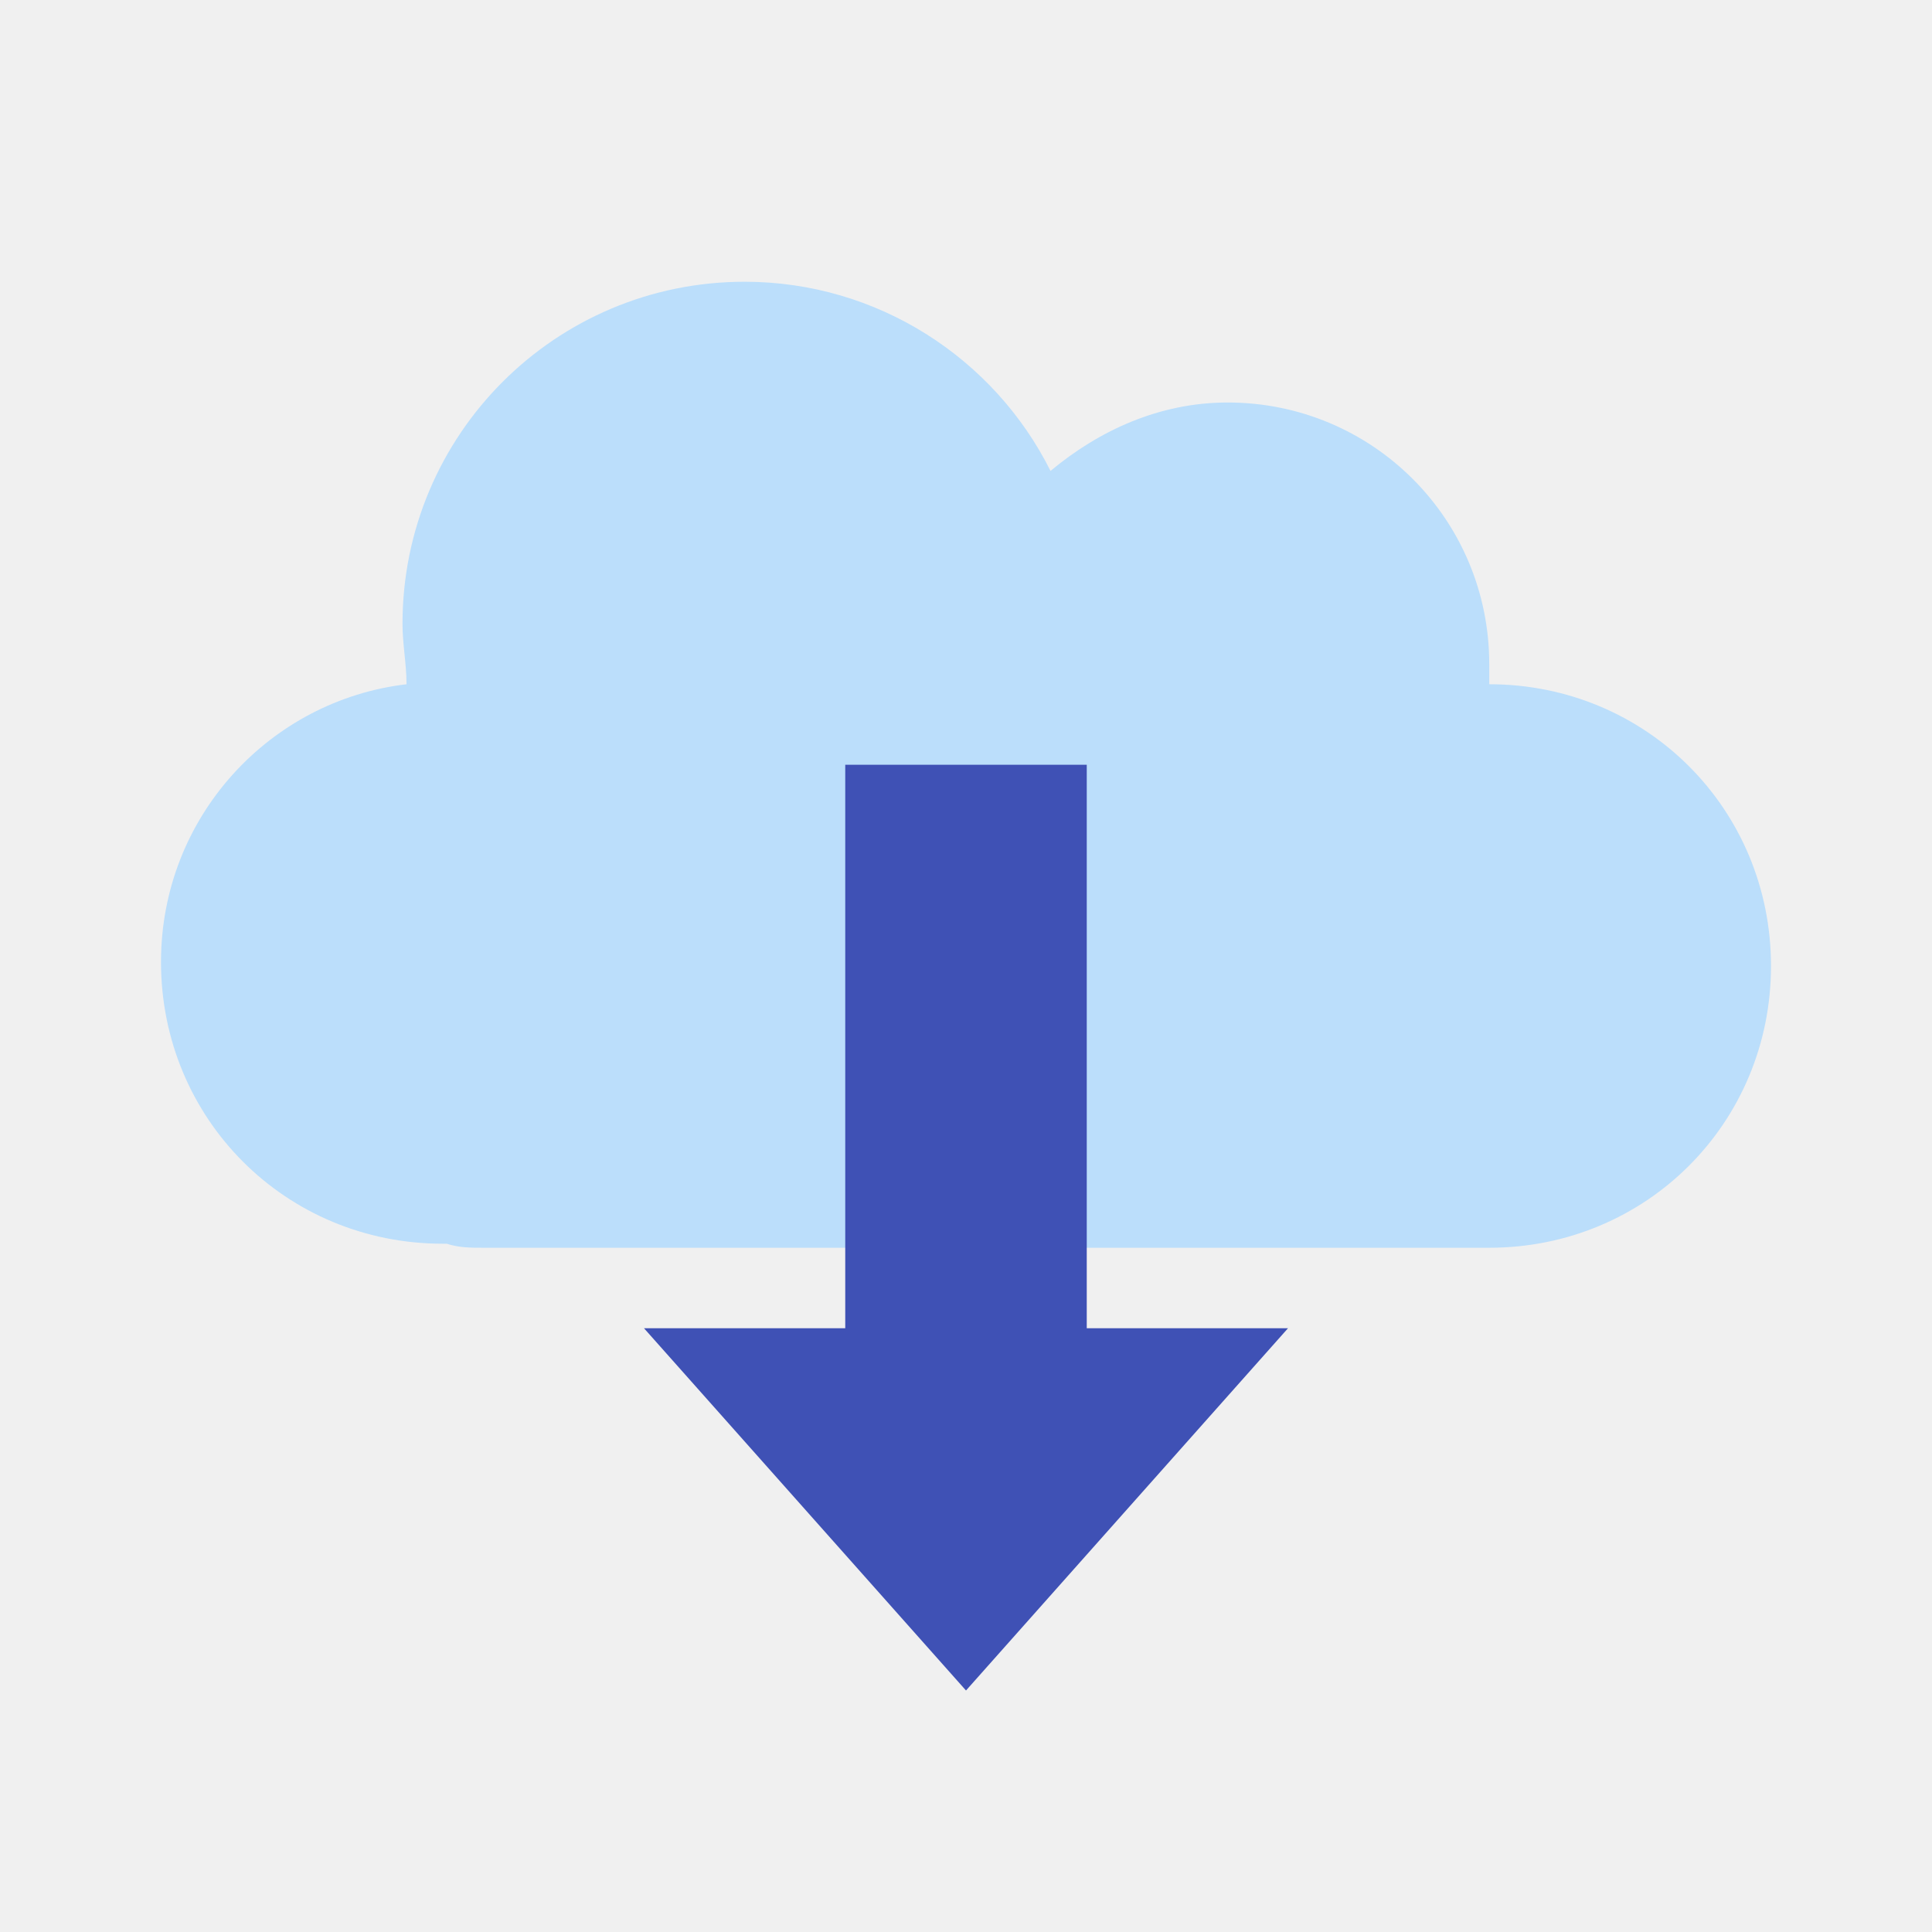
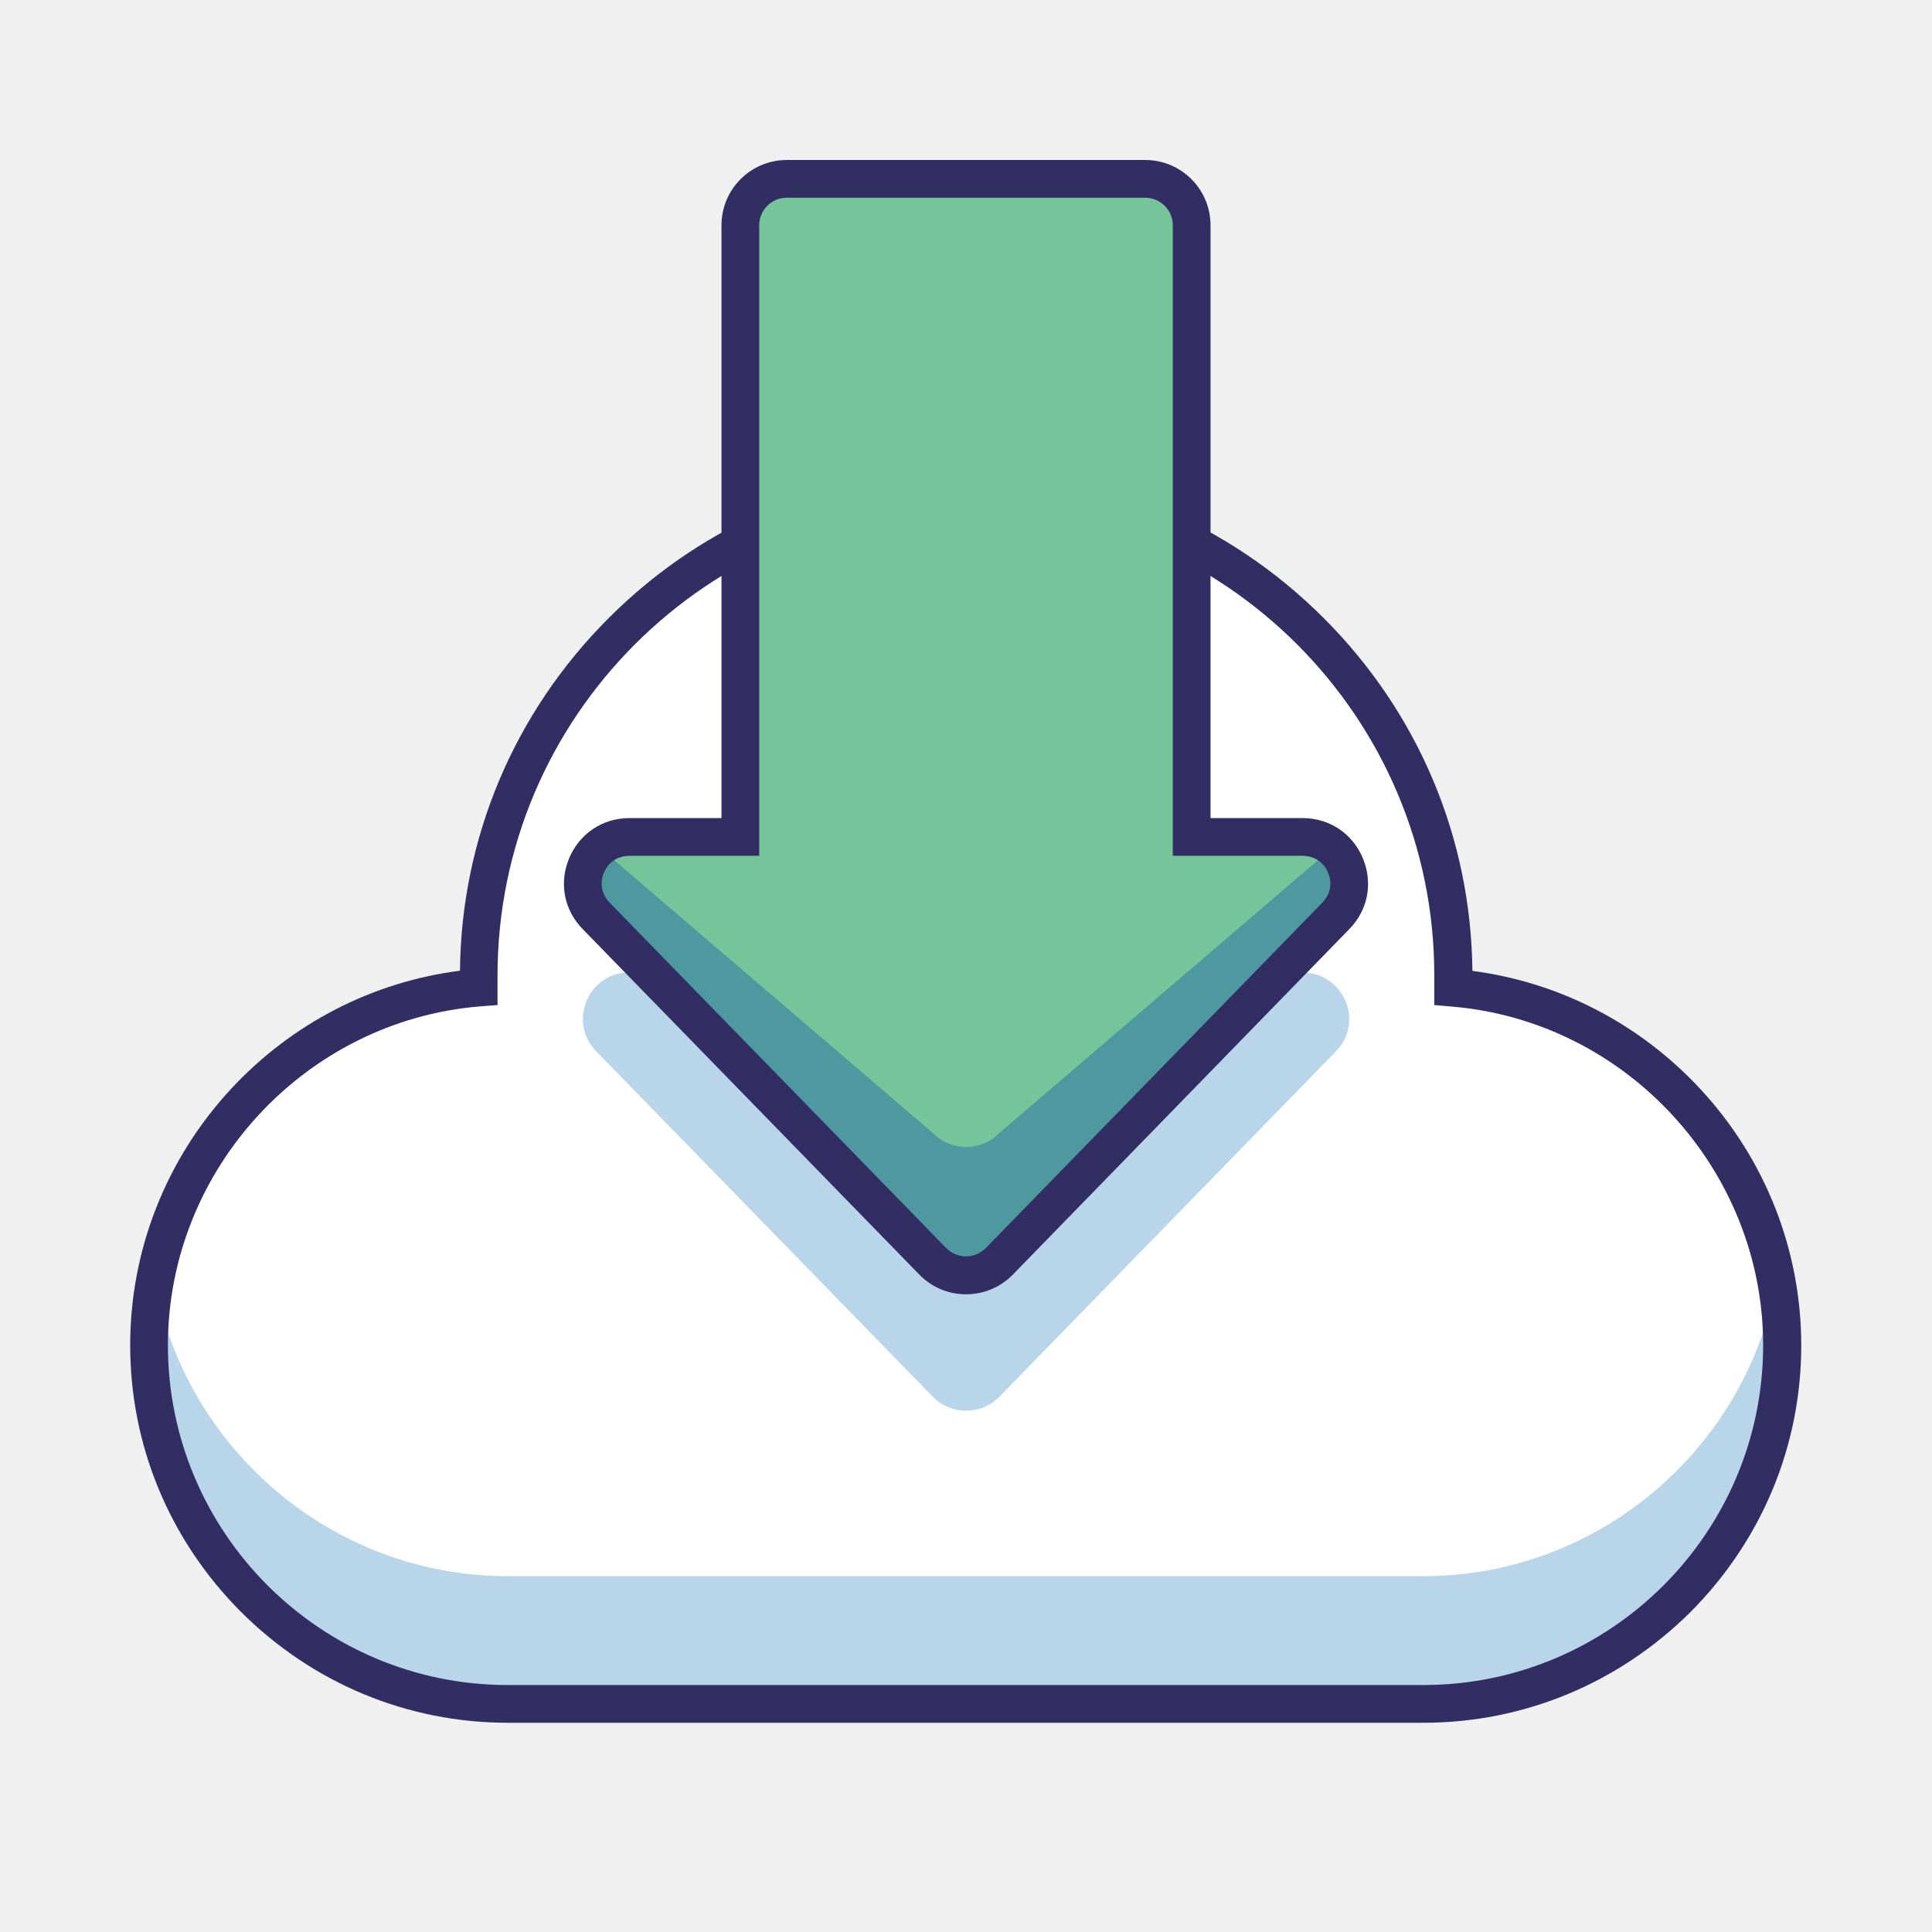
- <svg xmlns="http://www.w3.org/2000/svg" viewBox="0 0 48 48">
-   <path fill="#BBDEFB" d="M37,17C37,17,37,17,37,17c0-0.2,0-0.3,0-0.5c0-3.6-2.9-6.5-6.5-6.5c-1.7,0-3.2,0.7-4.4,1.7C24.7,8.9,21.8,7,18.5,7c-4.7,0-8.5,3.8-8.5,8.5c0,0.5,0.1,1,0.1,1.5C6.7,17.4,4,20.3,4,23.9c0,3.9,3.1,7,7,7c0,0,0.1,0,0.1,0C11.4,31,11.7,31,12,31h25c3.9,0,7-3.1,7-7C44,20.1,40.9,17,37,17z" />
-   <path fill="#3F51B5" d="M27 33L27 19 21 19 21 33 16 33 24 42 32 33z" />
+ <svg xmlns="http://www.w3.org/2000/svg" t="1648024180903" class="icon" viewBox="0 0 1024 1024" version="1.1" p-id="44867" width="200" height="200">
+   <defs>
+     <style type="text/css" />
+   </defs>
+   <path d="M770.3 523.5V517c0-142-116.2-258.3-258.3-258.3-142 0-258.3 116.3-258.3 258.3v6.5C156.3 531.4 79 613.6 79 713c0 104.6 85.6 190.1 190.1 190.1h485.3c104.6 0 190.1-85.6 190.1-190.1 0.1-99.3-77-181.4-174.2-189.5z" fill="#FFFFFF" p-id="44868" />
+   <path d="M754.4 835.4H269.1c-93 0-171-67.7-187.1-156.2-2 11-3 22.3-3 33.8 0 104.6 85.6 190.1 190.1 190.1h485.3c104.6 0 190.1-85.6 190.1-190.1 0-11.5-1.1-22.8-3-33.8-16.1 88.5-94.1 156.2-187.1 156.2z" fill="#B9D5EA" p-id="44869" />
+   <path d="M754.4 913.1H269.1c-53.2 0-103.4-20.9-141.4-58.8C89.9 816.4 69 766.2 69 713c0-50.4 19-98.7 53.5-135.9 32.2-34.7 75-56.7 121.3-62.6 0.7-70.4 28.6-136.7 78.8-186.9 50.8-50.8 118.1-78.8 189.5-78.8s138.7 28 189.5 78.8c50.2 50.2 78.1 116.5 78.8 187 46.2 6 88.9 28.1 121 62.8 34.4 37.2 53.3 85.4 53.3 135.7 0 53.2-20.9 103.4-58.8 141.4-38 37.7-88.2 58.6-141.5 58.6zM512 268.7c-136.9 0-248.3 111.4-248.3 248.3v15.7l-9.2 0.7C161.7 541 89 619.8 89 713c0 99.3 80.8 180.1 180.1 180.1h485.3c99.3 0 180.1-80.8 180.1-180.1 0-92.9-72.5-171.8-165.1-179.5l-9.2-0.8V517c0.1-136.9-111.3-248.3-248.2-248.3z" fill="#322E63" p-id="44870" />
+   <path d="M690.5 515.5h-58.8V191.2c0-13.5-11.1-24.6-24.6-24.6H417c-13.5 0-24.6 11.1-24.6 24.6v324.2h-58.8c-21.8 0-32.8 26.2-17.6 41.8l178.4 183.1c9.7 9.9 25.6 9.9 35.3 0l178.4-183.1c15.2-15.5 4.1-41.7-17.6-41.7z" fill="#B9D5EA" p-id="44871" />
+   <path d="M690.5 443.6h-58.8V119.4c0-13.5-11.1-24.6-24.6-24.6H417c-13.5 0-24.6 11.1-24.6 24.6v324.2h-58.8c-21.8 0-32.8 26.2-17.6 41.8l178.4 183.1c9.7 9.9 25.6 9.9 35.3 0l178.4-183.1c15.2-15.6 4.1-41.8-17.6-41.8z" fill="#76C49A" p-id="44872" />
+   <path d="M690.5 443.6h-58.8V119.4c0-13.5-11.1-24.6-24.6-24.6H417c-13.5 0-24.6 11.1-24.6 24.6v324.2h-58.8c-21.8 0-32.8 26.2-17.6 41.8l178.4 183.1c9.7 9.9 25.6 9.9 35.3 0l178.4-183.1c15.2-15.6 4.1-41.8-17.6-41.8z" fill="#4E98A0" p-id="44873" />
+   <path d="M333.6 443.6c-6.3 0-11.7 2.2-15.8 5.7l176.6 151.2c9.7 9.9 25.6 9.9 35.3 0l176.6-151.2c-4.1-3.5-9.5-5.7-15.8-5.7h-58.8V119.4c0-13.5-11.1-24.6-24.6-24.6H417c-13.5 0-24.6 11.1-24.6 24.6v324.2h-58.8z" fill="#76C49A" p-id="44874" />
+   <path d="M512 686c-9.4 0-18.2-3.7-24.8-10.5L308.8 492.4c-9.9-10.1-12.6-24.6-7.1-37.6s17.7-21.2 31.9-21.2h48.8V119.4c0-19.1 15.5-34.6 34.6-34.6h190c19.1 0 34.6 15.5 34.6 34.6v314.2h48.8c14.2 0 26.4 8.1 31.9 21.2s2.8 27.5-7.1 37.6L536.8 675.6c-6.6 6.7-15.4 10.4-24.8 10.4zM333.6 453.6c-6.1 0-11.1 3.3-13.5 8.9-2.4 5.6-1.2 11.5 3 15.9l178.4 183.1c2.8 2.8 6.5 4.4 10.5 4.4s7.7-1.6 10.5-4.4l178.4-183.1c4.2-4.4 5.4-10.3 3-15.9-2.4-5.6-7.4-8.9-13.5-8.9h-68.8V119.4c0-8.1-6.6-14.6-14.6-14.6H417c-8.1 0-14.6 6.6-14.6 14.6v334.2h-68.8z" fill="#322E63" p-id="44875" />
</svg>
